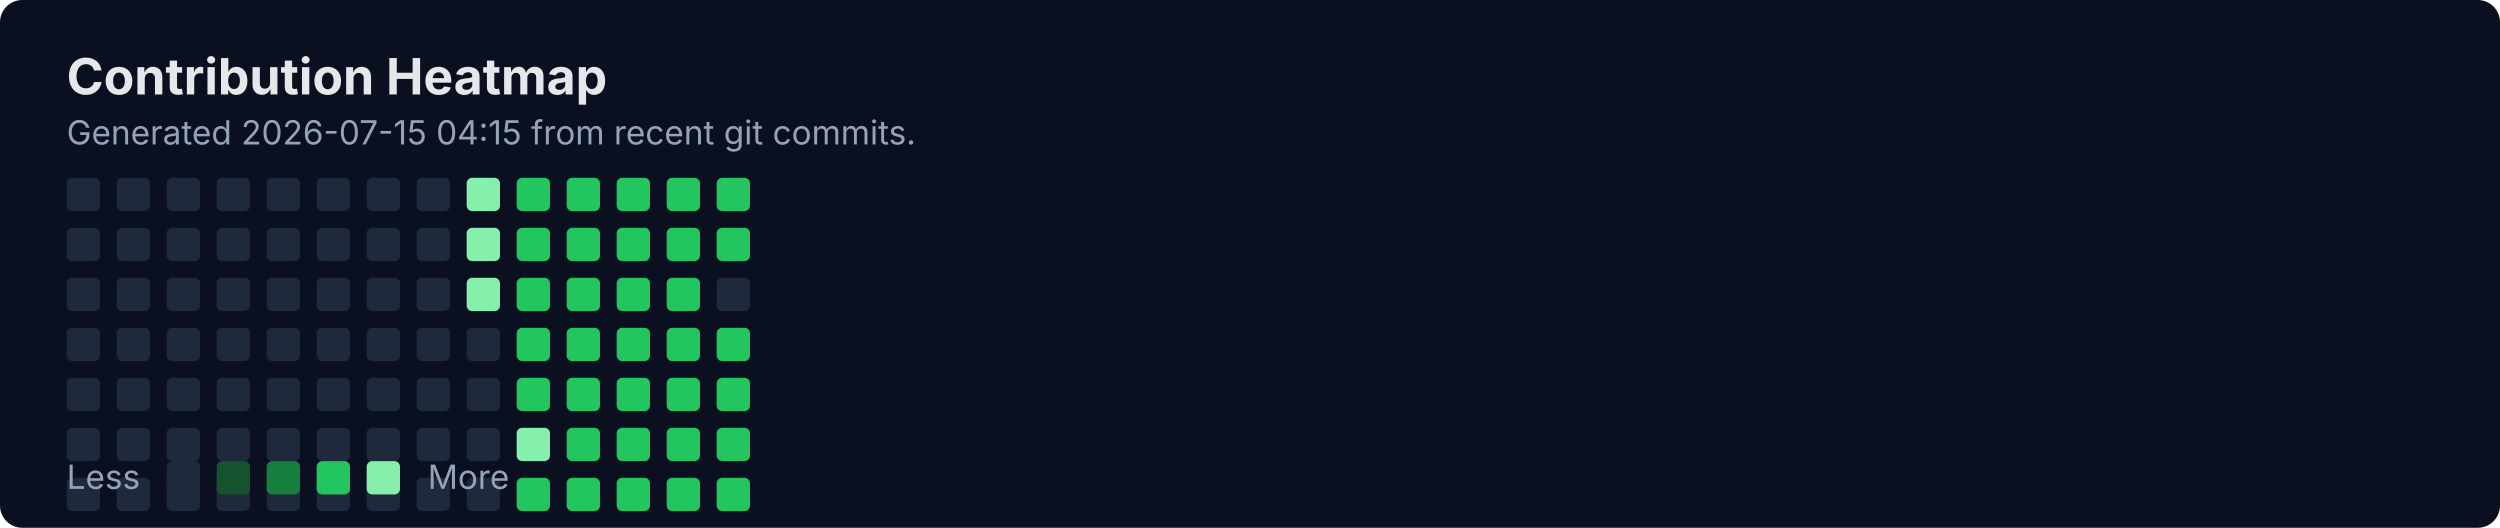
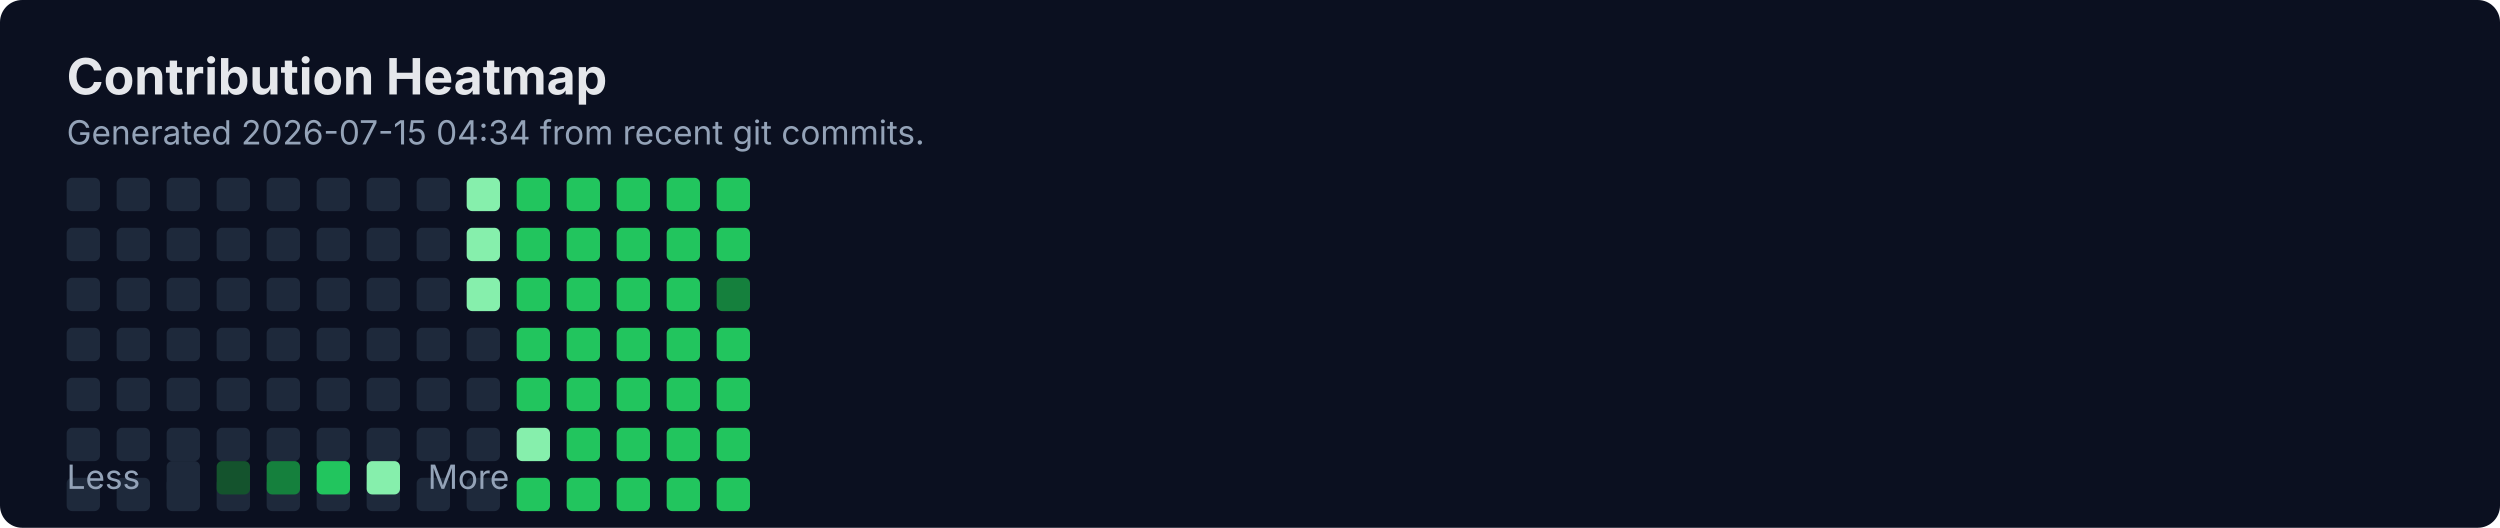
<svg xmlns="http://www.w3.org/2000/svg" width="900" height="190" viewBox="0 0 900 190" fill="none" role="img" aria-labelledby="title">
  <rect width="900" height="190" rx="8" fill="#0B1020" />
  <text x="24" y="34" fill="#E5E7EB" font-family="Inter, Segoe UI, Arial" font-size="18" font-weight="700">Contribution Heatmap</text>
-   <text x="24" y="52" fill="#94A3B8" font-family="Inter, Segoe UI, Arial" font-size="12">Generated 2026-07-15 04:15 from recent git commits.</text>
+   <text x="24" y="52" fill="#94A3B8" font-family="Inter, Segoe UI, Arial" font-size="12">Generated 2026-07-15 04:34 from recent git commits.</text>
  <rect x="24" y="118" width="12" height="12" rx="2" fill="#1E293B" />
  <rect x="24" y="136" width="12" height="12" rx="2" fill="#1E293B" />
  <rect x="24" y="154" width="12" height="12" rx="2" fill="#1E293B" />
  <rect x="24" y="172" width="12" height="12" rx="2" fill="#1E293B" />
  <rect x="24" y="64" width="12" height="12" rx="2" fill="#1E293B" />
  <rect x="24" y="82" width="12" height="12" rx="2" fill="#1E293B" />
  <rect x="24" y="100" width="12" height="12" rx="2" fill="#1E293B" />
  <rect x="42" y="118" width="12" height="12" rx="2" fill="#1E293B" />
  <rect x="42" y="136" width="12" height="12" rx="2" fill="#1E293B" />
  <rect x="42" y="154" width="12" height="12" rx="2" fill="#1E293B" />
  <rect x="42" y="172" width="12" height="12" rx="2" fill="#1E293B" />
  <rect x="42" y="64" width="12" height="12" rx="2" fill="#1E293B" />
  <rect x="42" y="82" width="12" height="12" rx="2" fill="#1E293B" />
  <rect x="42" y="100" width="12" height="12" rx="2" fill="#1E293B" />
  <rect x="60" y="118" width="12" height="12" rx="2" fill="#1E293B" />
  <rect x="60" y="136" width="12" height="12" rx="2" fill="#1E293B" />
  <rect x="60" y="154" width="12" height="12" rx="2" fill="#1E293B" />
  <rect x="60" y="172" width="12" height="12" rx="2" fill="#1E293B" />
  <rect x="60" y="64" width="12" height="12" rx="2" fill="#1E293B" />
  <rect x="60" y="82" width="12" height="12" rx="2" fill="#1E293B" />
  <rect x="60" y="100" width="12" height="12" rx="2" fill="#1E293B" />
  <rect x="78" y="118" width="12" height="12" rx="2" fill="#1E293B" />
  <rect x="78" y="136" width="12" height="12" rx="2" fill="#1E293B" />
  <rect x="78" y="154" width="12" height="12" rx="2" fill="#1E293B" />
  <rect x="78" y="172" width="12" height="12" rx="2" fill="#1E293B" />
  <rect x="78" y="64" width="12" height="12" rx="2" fill="#1E293B" />
  <rect x="78" y="82" width="12" height="12" rx="2" fill="#1E293B" />
  <rect x="78" y="100" width="12" height="12" rx="2" fill="#1E293B" />
  <rect x="96" y="118" width="12" height="12" rx="2" fill="#1E293B" />
  <rect x="96" y="136" width="12" height="12" rx="2" fill="#1E293B" />
  <rect x="96" y="154" width="12" height="12" rx="2" fill="#1E293B" />
  <rect x="96" y="172" width="12" height="12" rx="2" fill="#1E293B" />
  <rect x="96" y="64" width="12" height="12" rx="2" fill="#1E293B" />
  <rect x="96" y="82" width="12" height="12" rx="2" fill="#1E293B" />
  <rect x="96" y="100" width="12" height="12" rx="2" fill="#1E293B" />
  <rect x="114" y="118" width="12" height="12" rx="2" fill="#1E293B" />
  <rect x="114" y="136" width="12" height="12" rx="2" fill="#1E293B" />
  <rect x="114" y="154" width="12" height="12" rx="2" fill="#1E293B" />
  <rect x="114" y="172" width="12" height="12" rx="2" fill="#1E293B" />
  <rect x="114" y="64" width="12" height="12" rx="2" fill="#1E293B" />
  <rect x="114" y="82" width="12" height="12" rx="2" fill="#1E293B" />
  <rect x="114" y="100" width="12" height="12" rx="2" fill="#1E293B" />
  <rect x="132" y="118" width="12" height="12" rx="2" fill="#1E293B" />
  <rect x="132" y="136" width="12" height="12" rx="2" fill="#1E293B" />
  <rect x="132" y="154" width="12" height="12" rx="2" fill="#1E293B" />
  <rect x="132" y="172" width="12" height="12" rx="2" fill="#1E293B" />
  <rect x="132" y="64" width="12" height="12" rx="2" fill="#1E293B" />
  <rect x="132" y="82" width="12" height="12" rx="2" fill="#1E293B" />
  <rect x="132" y="100" width="12" height="12" rx="2" fill="#1E293B" />
  <rect x="150" y="118" width="12" height="12" rx="2" fill="#1E293B" />
  <rect x="150" y="136" width="12" height="12" rx="2" fill="#1E293B" />
  <rect x="150" y="154" width="12" height="12" rx="2" fill="#1E293B" />
  <rect x="150" y="172" width="12" height="12" rx="2" fill="#1E293B" />
  <rect x="150" y="64" width="12" height="12" rx="2" fill="#1E293B" />
  <rect x="150" y="82" width="12" height="12" rx="2" fill="#1E293B" />
  <rect x="150" y="100" width="12" height="12" rx="2" fill="#1E293B" />
  <rect x="168" y="118" width="12" height="12" rx="2" fill="#1E293B" />
  <rect x="168" y="136" width="12" height="12" rx="2" fill="#1E293B" />
  <rect x="168" y="154" width="12" height="12" rx="2" fill="#1E293B" />
  <rect x="168" y="172" width="12" height="12" rx="2" fill="#1E293B" />
  <rect x="168" y="64" width="12" height="12" rx="2" fill="#86EFAC" />
  <rect x="168" y="82" width="12" height="12" rx="2" fill="#86EFAC" />
  <rect x="168" y="100" width="12" height="12" rx="2" fill="#86EFAC" />
  <rect x="186" y="118" width="12" height="12" rx="2" fill="#22C55E" />
  <rect x="186" y="136" width="12" height="12" rx="2" fill="#22C55E" />
  <rect x="186" y="154" width="12" height="12" rx="2" fill="#86EFAC" />
  <rect x="186" y="172" width="12" height="12" rx="2" fill="#22C55E" />
  <rect x="186" y="64" width="12" height="12" rx="2" fill="#22C55E" />
  <rect x="186" y="82" width="12" height="12" rx="2" fill="#22C55E" />
  <rect x="186" y="100" width="12" height="12" rx="2" fill="#22C55E" />
  <rect x="204" y="118" width="12" height="12" rx="2" fill="#22C55E" />
  <rect x="204" y="136" width="12" height="12" rx="2" fill="#22C55E" />
  <rect x="204" y="154" width="12" height="12" rx="2" fill="#22C55E" />
  <rect x="204" y="172" width="12" height="12" rx="2" fill="#22C55E" />
  <rect x="204" y="64" width="12" height="12" rx="2" fill="#22C55E" />
  <rect x="204" y="82" width="12" height="12" rx="2" fill="#22C55E" />
  <rect x="204" y="100" width="12" height="12" rx="2" fill="#22C55E" />
  <rect x="222" y="118" width="12" height="12" rx="2" fill="#22C55E" />
  <rect x="222" y="136" width="12" height="12" rx="2" fill="#22C55E" />
  <rect x="222" y="154" width="12" height="12" rx="2" fill="#22C55E" />
  <rect x="222" y="172" width="12" height="12" rx="2" fill="#22C55E" />
  <rect x="222" y="64" width="12" height="12" rx="2" fill="#22C55E" />
  <rect x="222" y="82" width="12" height="12" rx="2" fill="#22C55E" />
  <rect x="222" y="100" width="12" height="12" rx="2" fill="#22C55E" />
  <rect x="240" y="118" width="12" height="12" rx="2" fill="#22C55E" />
  <rect x="240" y="136" width="12" height="12" rx="2" fill="#22C55E" />
  <rect x="240" y="154" width="12" height="12" rx="2" fill="#22C55E" />
  <rect x="240" y="172" width="12" height="12" rx="2" fill="#22C55E" />
  <rect x="240" y="64" width="12" height="12" rx="2" fill="#22C55E" />
  <rect x="240" y="82" width="12" height="12" rx="2" fill="#22C55E" />
  <rect x="240" y="100" width="12" height="12" rx="2" fill="#22C55E" />
  <rect x="258" y="118" width="12" height="12" rx="2" fill="#22C55E" />
  <rect x="258" y="136" width="12" height="12" rx="2" fill="#22C55E" />
  <rect x="258" y="154" width="12" height="12" rx="2" fill="#22C55E" />
  <rect x="258" y="172" width="12" height="12" rx="2" fill="#22C55E" />
  <rect x="258" y="64" width="12" height="12" rx="2" fill="#22C55E" />
  <rect x="258" y="82" width="12" height="12" rx="2" fill="#22C55E" />
-   <rect x="258" y="100" width="12" height="12" rx="2" fill="#1E293B" />
+   <rect x="258" y="100" width="12" height="12" rx="2" fill="#15803D" />
  <text x="24" y="176" fill="#94A3B8" font-family="Inter, Segoe UI, Arial" font-size="12">Less</text>
  <rect x="60" y="166" width="12" height="12" rx="2" fill="#1E293B" />
  <rect x="78" y="166" width="12" height="12" rx="2" fill="#14532D" />
  <rect x="96" y="166" width="12" height="12" rx="2" fill="#15803D" />
  <rect x="114" y="166" width="12" height="12" rx="2" fill="#22C55E" />
  <rect x="132" y="166" width="12" height="12" rx="2" fill="#86EFAC" />
  <text x="154" y="176" fill="#94A3B8" font-family="Inter, Segoe UI, Arial" font-size="12">More</text>
</svg>
